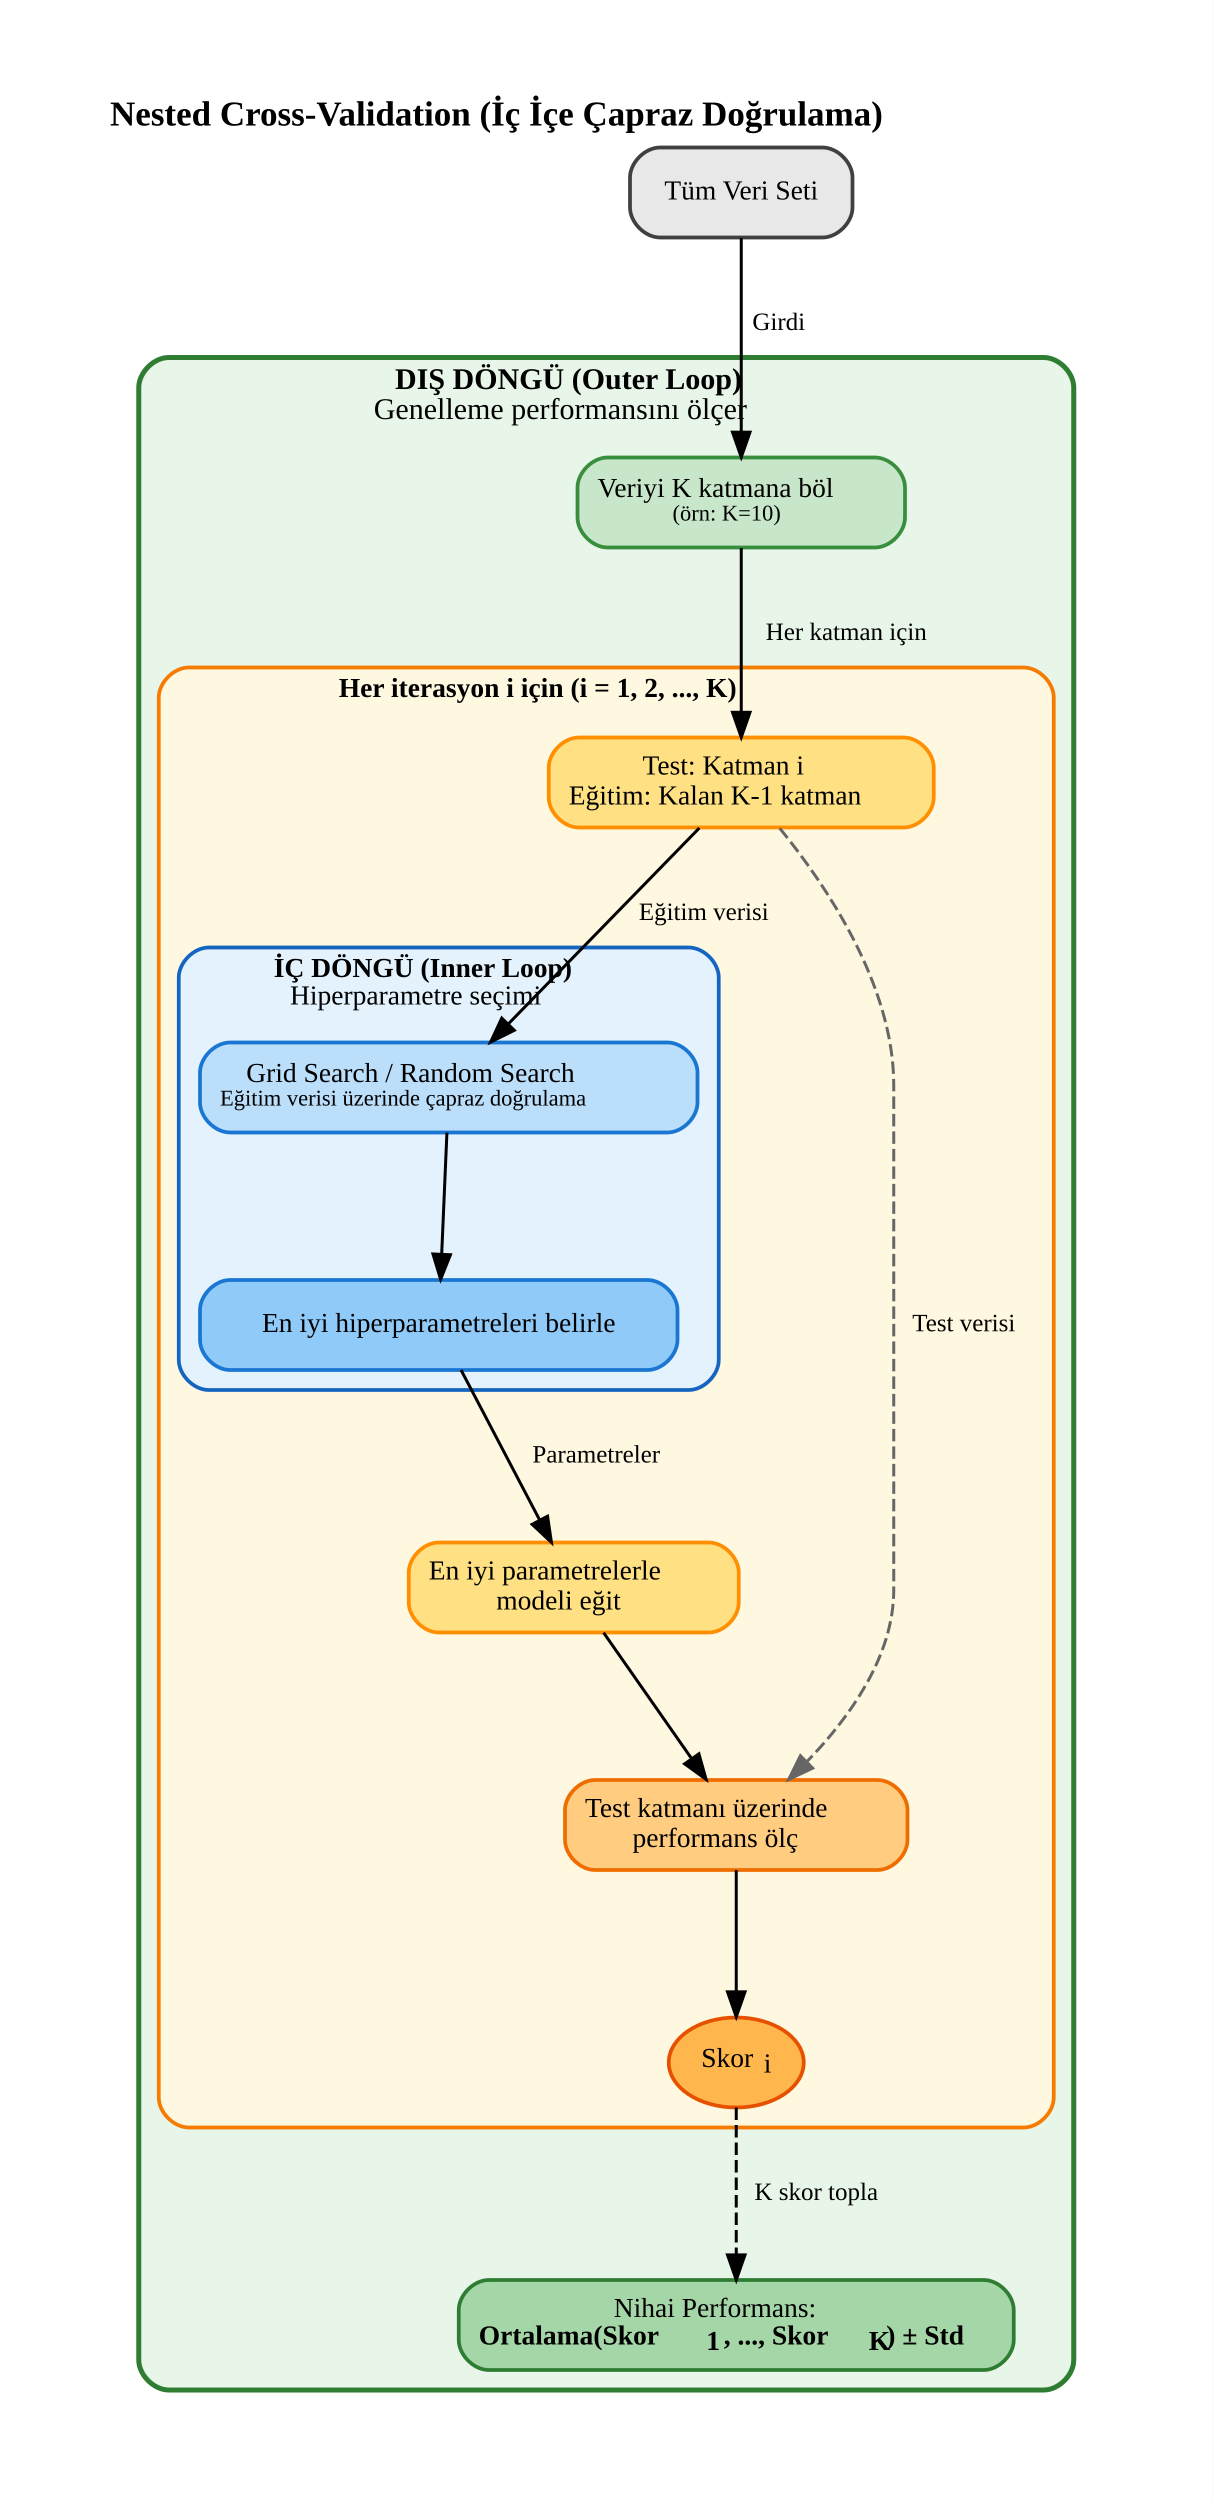
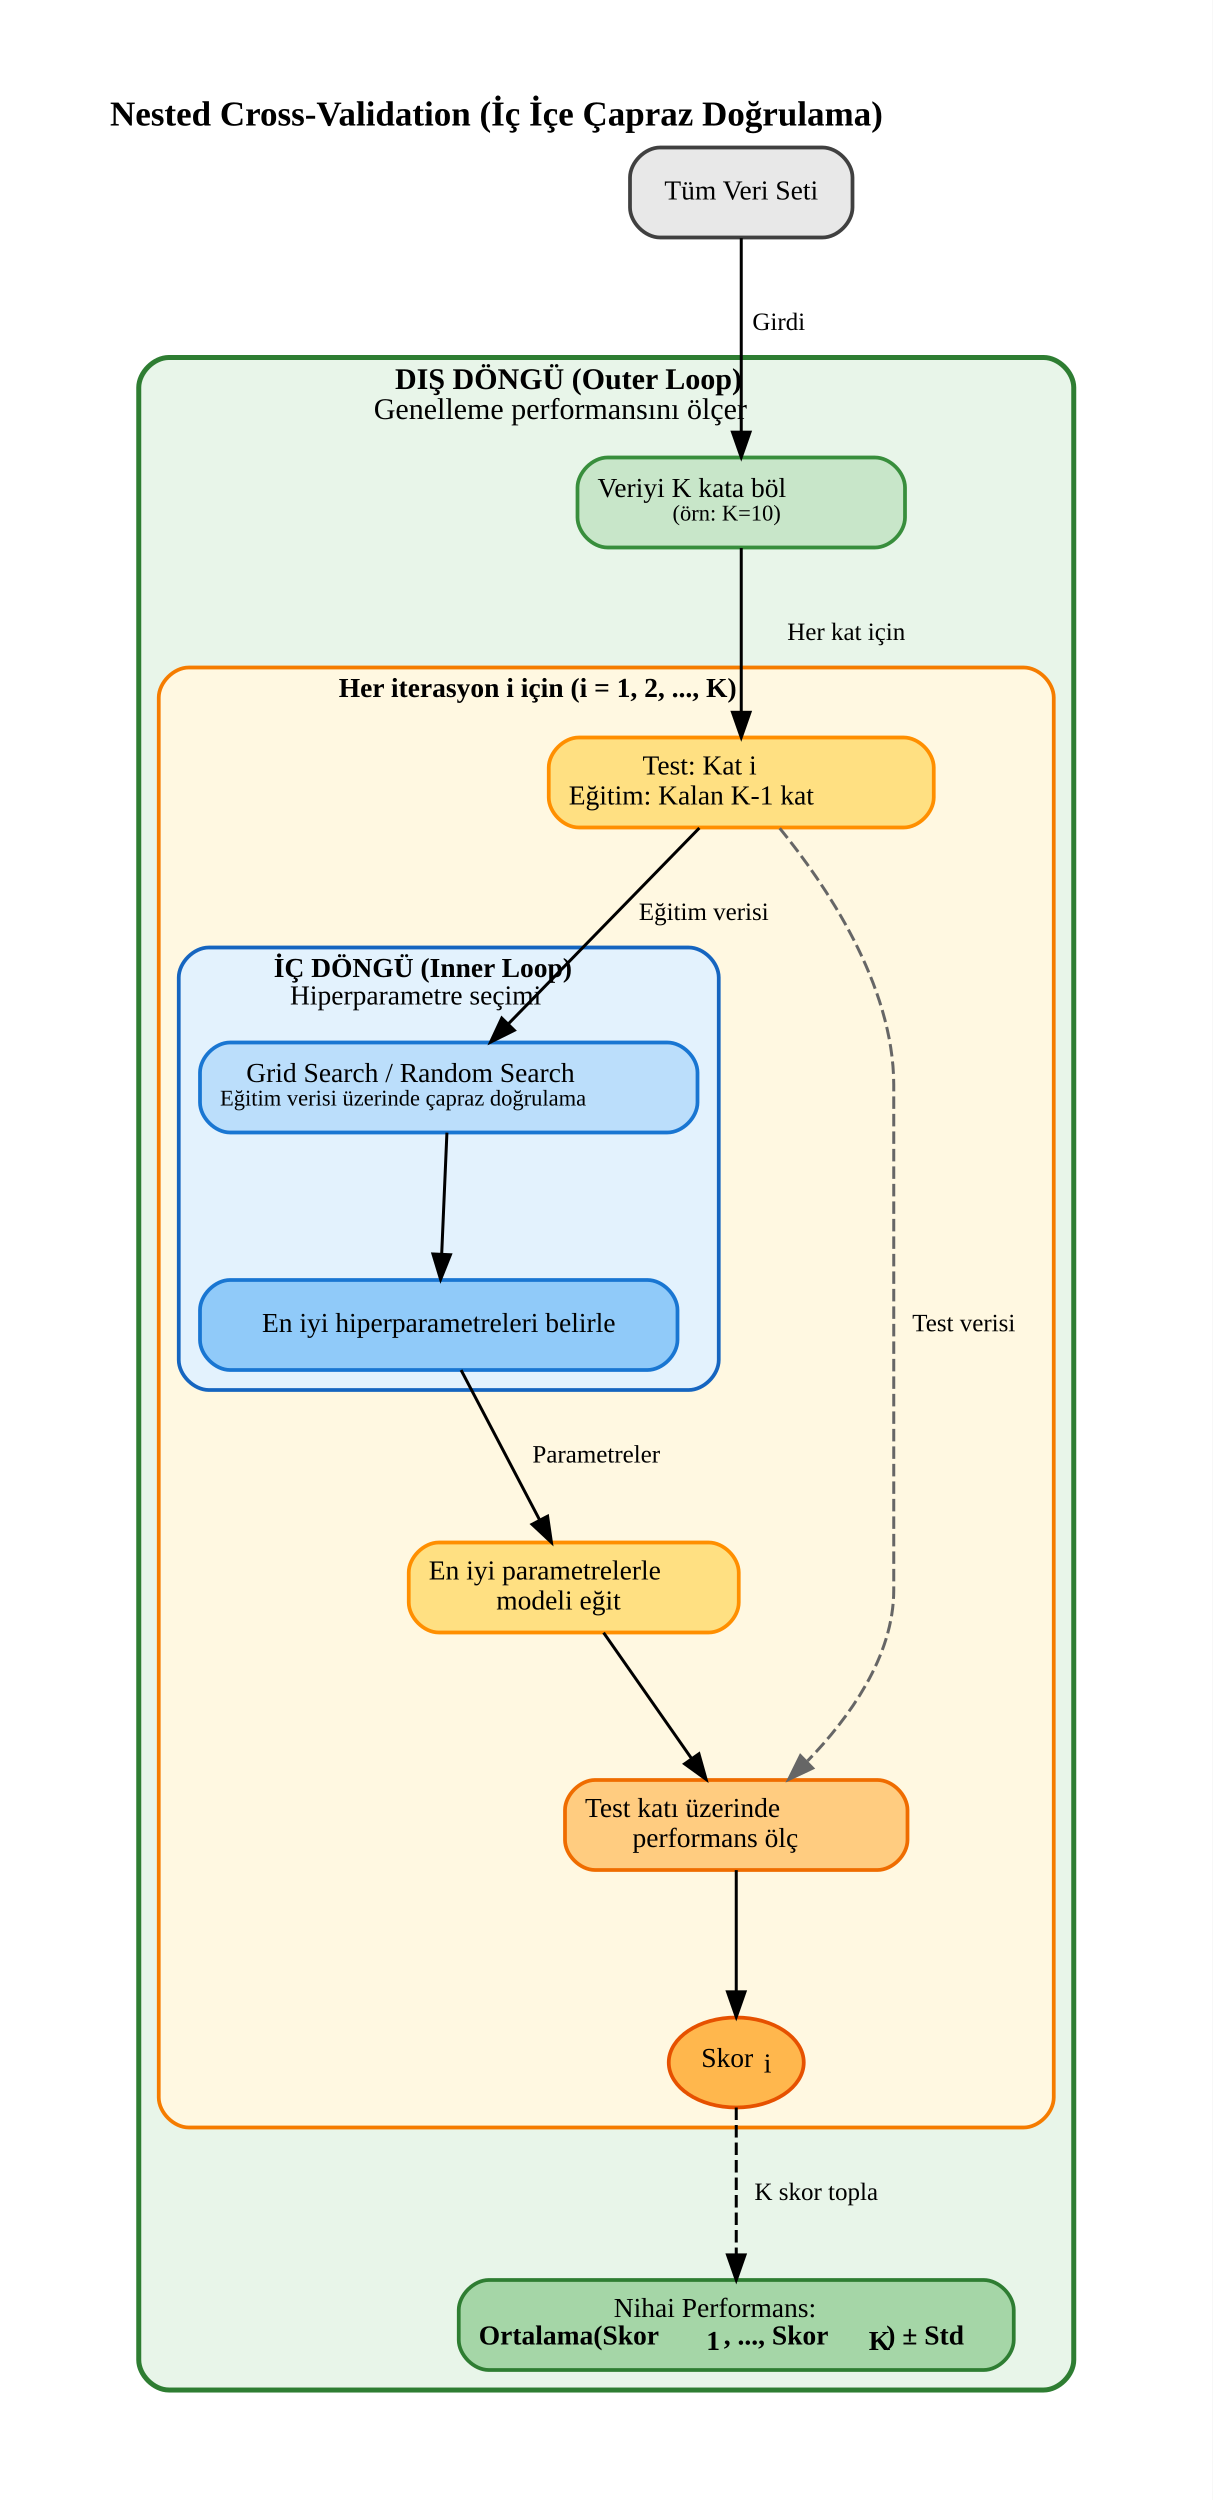
<svg xmlns="http://www.w3.org/2000/svg" width="485pt" height="1000pt" viewBox="0.00 0.00 485.00 1000.00">
  <g id="graph0" class="graph" transform="scale(1 1) rotate(0) translate(36 964)">
    <polygon fill="white" stroke="transparent" points="-36,36 -36,-964 449,-964 449,36 -36,36" />
    <text text-anchor="start" x="8" y="-913.8" font-family="Times New Roman" font-weight="bold" font-size="14.00">Nested Cross-Validation (İç İçe Çapraz Doğrulama)</text>
    <g id="clust1" class="cluster">
      <path fill="#e8f5e9" stroke="#2e7d32" stroke-width="2" d="M31.5,-8C31.5,-8 381.5,-8 381.5,-8 387.5,-8 393.5,-14 393.5,-20 393.5,-20 393.5,-809 393.5,-809 393.5,-815 387.5,-821 381.5,-821 381.5,-821 31.5,-821 31.5,-821 25.5,-821 19.5,-815 19.5,-809 19.5,-809 19.5,-20 19.5,-20 19.5,-14 25.5,-8 31.5,-8" />
      <text text-anchor="start" x="122" y="-808.4" font-family="Times New Roman" font-weight="bold" font-size="12.00">DIŞ DÖNGÜ (Outer Loop)</text>
      <text text-anchor="start" x="113.5" y="-796.4" font-family="Times New Roman" font-size="12.00">Genelleme performansını ölçer</text>
    </g>
    <g id="clust2" class="cluster">
      <path fill="#fff8e1" stroke="#f57c00" stroke-width="1.5" d="M39.5,-113C39.5,-113 373.5,-113 373.5,-113 379.5,-113 385.5,-119 385.5,-125 385.5,-125 385.5,-685 385.5,-685 385.5,-691 379.5,-697 373.5,-697 373.5,-697 39.5,-697 39.5,-697 33.5,-697 27.5,-691 27.5,-685 27.5,-685 27.5,-125 27.5,-125 27.5,-119 33.5,-113 39.5,-113" />
      <text text-anchor="start" x="99.5" y="-685.2" font-family="Times New Roman" font-weight="bold" font-size="11.00">Her iterasyon i için (i = 1, 2, ..., K)</text>
    </g>
    <g id="clust3" class="cluster">
      <path fill="#e3f2fd" stroke="#1565c0" stroke-width="1.5" d="M47.5,-408C47.5,-408 239.5,-408 239.5,-408 245.5,-408 251.5,-414 251.5,-420 251.5,-420 251.5,-573 251.5,-573 251.5,-579 245.5,-585 239.5,-585 239.5,-585 47.5,-585 47.5,-585 41.5,-585 35.5,-579 35.5,-573 35.5,-573 35.5,-420 35.5,-420 35.5,-414 41.5,-408 47.5,-408" />
      <text text-anchor="start" x="73.5" y="-573.2" font-family="Times New Roman" font-weight="bold" font-size="11.00">İÇ DÖNGÜ (Inner Loop)</text>
      <text text-anchor="start" x="80" y="-562.2" font-family="Times New Roman" font-size="11.00">Hiperparametre seçimi</text>
    </g>
    <g id="node1" class="node">
      <path fill="#e8e8e8" stroke="#404040" stroke-width="1.5" d="M293,-905C293,-905 228,-905 228,-905 222,-905 216,-899 216,-893 216,-893 216,-881 216,-881 216,-875 222,-869 228,-869 228,-869 293,-869 293,-869 299,-869 305,-875 305,-881 305,-881 305,-893 305,-893 305,-899 299,-905 293,-905" />
      <text text-anchor="middle" x="260.5" y="-884.2" font-family="Times New Roman" font-size="11.00">Tüm Veri Seti</text>
    </g>
    <g id="node2" class="node">
      <path fill="#c8e6c9" stroke="#388e3c" stroke-width="1.5" d="M314,-781C314,-781 207,-781 207,-781 201,-781 195,-775 195,-769 195,-769 195,-757 195,-757 195,-751 201,-745 207,-745 207,-745 314,-745 314,-745 320,-745 326,-751 326,-757 326,-757 326,-769 326,-769 326,-775 320,-781 314,-781" />
-       <text text-anchor="start" x="203" y="-765.2" font-family="Times New Roman" font-size="11.00">Veriyi K katmana böl</text>
+       <text text-anchor="start" x="203" y="-765.2" font-family="Times New Roman" font-size="11.00">Veriyi K kata böl</text>
      <text text-anchor="start" x="233" y="-755.8" font-family="Times New Roman" font-size="9.00">(örn: K=10)</text>
    </g>
    <g id="edge1" class="edge">
      <path fill="none" stroke="black" stroke-width="1.2" d="M260.5,-868.78C260.5,-848.62 260.5,-814.96 260.5,-791.25" />
      <polygon fill="black" stroke="black" stroke-width="1.2" points="264,-791.13 260.5,-781.13 257,-791.13 264,-791.13" />
      <text text-anchor="middle" x="275.5" y="-832" font-family="Times New Roman" font-size="10.00">  Girdi</text>
    </g>
    <g id="node3" class="node">
      <path fill="#ffe082" stroke="#ff8f00" stroke-width="1.5" d="M325.5,-669C325.5,-669 195.5,-669 195.5,-669 189.5,-669 183.5,-663 183.5,-657 183.5,-657 183.5,-645 183.5,-645 183.5,-639 189.5,-633 195.5,-633 195.5,-633 325.5,-633 325.5,-633 331.5,-633 337.5,-639 337.5,-645 337.5,-645 337.5,-657 337.5,-657 337.5,-663 331.5,-669 325.5,-669" />
-       <text text-anchor="start" x="221" y="-654.2" font-family="Times New Roman" font-size="11.00">Test: Katman i</text>
-       <text text-anchor="start" x="191.5" y="-642.2" font-family="Times New Roman" font-size="11.00">Eğitim: Kalan K-1 katman</text>
+       <text text-anchor="start" x="221" y="-654.2" font-family="Times New Roman" font-size="11.00">Test: Kat i</text>
+       <text text-anchor="start" x="191.5" y="-642.2" font-family="Times New Roman" font-size="11.00">Eğitim: Kalan K-1 kat</text>
    </g>
    <g id="edge2" class="edge">
      <path fill="none" stroke="black" stroke-width="1.2" d="M260.5,-744.81C260.5,-727.21 260.5,-699.61 260.5,-679.07" />
      <polygon fill="black" stroke="black" stroke-width="1.2" points="264,-679.07 260.5,-669.07 257,-679.07 264,-679.07" />
-       <text text-anchor="middle" x="302.5" y="-708" font-family="Times New Roman" font-size="10.00">  Her katman için</text>
+       <text text-anchor="middle" x="302.5" y="-708" font-family="Times New Roman" font-size="10.00">  Her kat için</text>
    </g>
    <g id="node4" class="node">
      <path fill="#bbdefb" stroke="#1976d2" stroke-width="1.5" d="M231,-547C231,-547 56,-547 56,-547 50,-547 44,-541 44,-535 44,-535 44,-523 44,-523 44,-517 50,-511 56,-511 56,-511 231,-511 231,-511 237,-511 243,-517 243,-523 243,-523 243,-535 243,-535 243,-541 237,-547 231,-547" />
      <text text-anchor="start" x="62.5" y="-531.2" font-family="Times New Roman" font-size="11.00">Grid Search / Random Search</text>
      <text text-anchor="start" x="52" y="-521.8" font-family="Times New Roman" font-size="9.00">Eğitim verisi üzerinde çapraz doğrulama</text>
    </g>
    <g id="edge3" class="edge">
      <path fill="none" stroke="black" stroke-width="1.2" d="M243.74,-632.81C223.75,-612.31 190.21,-577.91 167.49,-554.6" />
      <polygon fill="black" stroke="black" stroke-width="1.2" points="169.72,-551.88 160.23,-547.16 164.71,-556.76 169.72,-551.88" />
      <text text-anchor="middle" x="245.5" y="-596" font-family="Times New Roman" font-size="10.00">  Eğitim verisi</text>
    </g>
    <g id="node7" class="node">
      <path fill="#ffcc80" stroke="#ef6c00" stroke-width="1.5" d="M315,-252C315,-252 202,-252 202,-252 196,-252 190,-246 190,-240 190,-240 190,-228 190,-228 190,-222 196,-216 202,-216 202,-216 315,-216 315,-216 321,-216 327,-222 327,-228 327,-228 327,-240 327,-240 327,-246 321,-252 315,-252" />
-       <text text-anchor="start" x="198" y="-237.2" font-family="Times New Roman" font-size="11.00">Test katmanı üzerinde</text>
+       <text text-anchor="start" x="198" y="-237.2" font-family="Times New Roman" font-size="11.00">Test katı üzerinde</text>
      <text text-anchor="start" x="217" y="-225.2" font-family="Times New Roman" font-size="11.00">performans ölç</text>
    </g>
    <g id="edge6" class="edge">
      <path fill="none" stroke="#666666" stroke-width="1.2" stroke-dasharray="5,2" d="M275.89,-632.7C293.96,-610.55 321.5,-570.2 321.5,-530 321.5,-530 321.5,-530 321.5,-328 321.5,-301.45 303.68,-276.83 287,-259.61" />
      <polygon fill="#666666" stroke="#666666" stroke-width="1.2" points="289.07,-256.74 279.48,-252.23 284.17,-261.73 289.07,-256.74" />
      <text text-anchor="middle" x="349.5" y="-431.5" font-family="Times New Roman" font-size="10.00">  Test verisi</text>
    </g>
    <g id="node5" class="node">
      <path fill="#90caf9" stroke="#1976d2" stroke-width="1.5" d="M223,-452C223,-452 56,-452 56,-452 50,-452 44,-446 44,-440 44,-440 44,-428 44,-428 44,-422 50,-416 56,-416 56,-416 223,-416 223,-416 229,-416 235,-422 235,-428 235,-428 235,-440 235,-440 235,-446 229,-452 223,-452" />
      <text text-anchor="middle" x="139.5" y="-431.2" font-family="Times New Roman" font-size="11.00">En iyi hiperparametreleri belirle</text>
    </g>
    <g id="edge4" class="edge">
      <path fill="none" stroke="black" stroke-width="1.2" d="M142.77,-510.94C142.18,-497.39 141.36,-478.18 140.68,-462.47" />
      <polygon fill="black" stroke="black" stroke-width="1.2" points="144.17,-462.1 140.24,-452.26 137.18,-462.41 144.17,-462.1" />
    </g>
    <g id="node6" class="node">
      <path fill="#ffe082" stroke="#ff8f00" stroke-width="1.5" d="M247.5,-347C247.5,-347 139.5,-347 139.5,-347 133.5,-347 127.5,-341 127.5,-335 127.5,-335 127.5,-323 127.5,-323 127.5,-317 133.5,-311 139.5,-311 139.5,-311 247.5,-311 247.5,-311 253.5,-311 259.5,-317 259.5,-323 259.5,-323 259.5,-335 259.5,-335 259.5,-341 253.5,-347 247.5,-347" />
      <text text-anchor="start" x="135.5" y="-332.2" font-family="Times New Roman" font-size="11.00">En iyi parametrelerle</text>
      <text text-anchor="start" x="162.5" y="-320.2" font-family="Times New Roman" font-size="11.00">modeli eğit</text>
    </g>
    <g id="edge5" class="edge">
      <path fill="none" stroke="black" stroke-width="1.2" d="M148.42,-415.99C156.98,-399.67 170.02,-374.78 179.88,-355.97" />
      <polygon fill="black" stroke="black" stroke-width="1.2" points="183.03,-357.52 184.57,-347.03 176.83,-354.27 183.03,-357.52" />
      <text text-anchor="middle" x="202.5" y="-379" font-family="Times New Roman" font-size="10.00">  Parametreler</text>
    </g>
    <g id="edge7" class="edge">
      <path fill="none" stroke="black" stroke-width="1.2" d="M205.42,-310.94C215.26,-296.87 229.36,-276.69 240.56,-260.67" />
      <polygon fill="black" stroke="black" stroke-width="1.2" points="243.57,-262.47 246.43,-252.26 237.84,-258.46 243.57,-262.47" />
    </g>
    <g id="node8" class="node">
      <ellipse fill="#ffb74d" stroke="#e65100" stroke-width="1.5" cx="258.5" cy="-139" rx="27" ry="18" />
      <text text-anchor="start" x="244.5" y="-137.2" font-family="Times New Roman" font-size="11.00">Skor</text>
      <text text-anchor="start" x="269.5" y="-137.2" font-family="Times New Roman" baseline-shift="sub" font-size="11.00">i</text>
    </g>
    <g id="edge8" class="edge">
      <path fill="none" stroke="black" stroke-width="1.2" d="M258.5,-215.94C258.5,-202.39 258.5,-183.18 258.5,-167.47" />
      <polygon fill="black" stroke="black" stroke-width="1.2" points="262,-167.26 258.5,-157.26 255,-167.26 262,-167.26" />
    </g>
    <g id="node9" class="node">
      <path fill="#a5d6a7" stroke="#2e7d32" stroke-width="1.5" d="M357.5,-52C357.5,-52 159.5,-52 159.5,-52 153.5,-52 147.5,-46 147.5,-40 147.5,-40 147.5,-28 147.5,-28 147.5,-22 153.5,-16 159.5,-16 159.5,-16 357.5,-16 357.5,-16 363.5,-16 369.5,-22 369.5,-28 369.5,-28 369.5,-40 369.5,-40 369.5,-46 363.5,-52 357.5,-52" />
      <text text-anchor="start" x="209.5" y="-37.2" font-family="Times New Roman" font-size="11.00">Nihai Performans:</text>
      <text text-anchor="start" x="155.5" y="-26.2" font-family="Times New Roman" font-weight="bold" font-size="11.00">Ortalama(Skor</text>
      <text text-anchor="start" x="246.5" y="-26.2" font-family="Times New Roman" font-weight="bold" baseline-shift="sub" font-size="11.00">1</text>
      <text text-anchor="start" x="253.5" y="-26.2" font-family="Times New Roman" font-weight="bold" font-size="11.00">, ..., Skor</text>
      <text text-anchor="start" x="311.5" y="-26.2" font-family="Times New Roman" font-weight="bold" baseline-shift="sub" font-size="11.00">K</text>
      <text text-anchor="start" x="318.5" y="-26.2" font-family="Times New Roman" font-weight="bold" font-size="11.00">) ± Std</text>
    </g>
    <g id="edge9" class="edge">
      <path fill="none" stroke="black" stroke-width="1.2" stroke-dasharray="5,2" d="M258.5,-120.99C258.5,-105.04 258.5,-80.91 258.5,-62.27" />
      <polygon fill="black" stroke="black" stroke-width="1.2" points="262,-62.03 258.5,-52.03 255,-62.03 262,-62.03" />
      <text text-anchor="middle" x="290.5" y="-84" font-family="Times New Roman" font-size="10.00">  K skor topla</text>
    </g>
  </g>
</svg>
